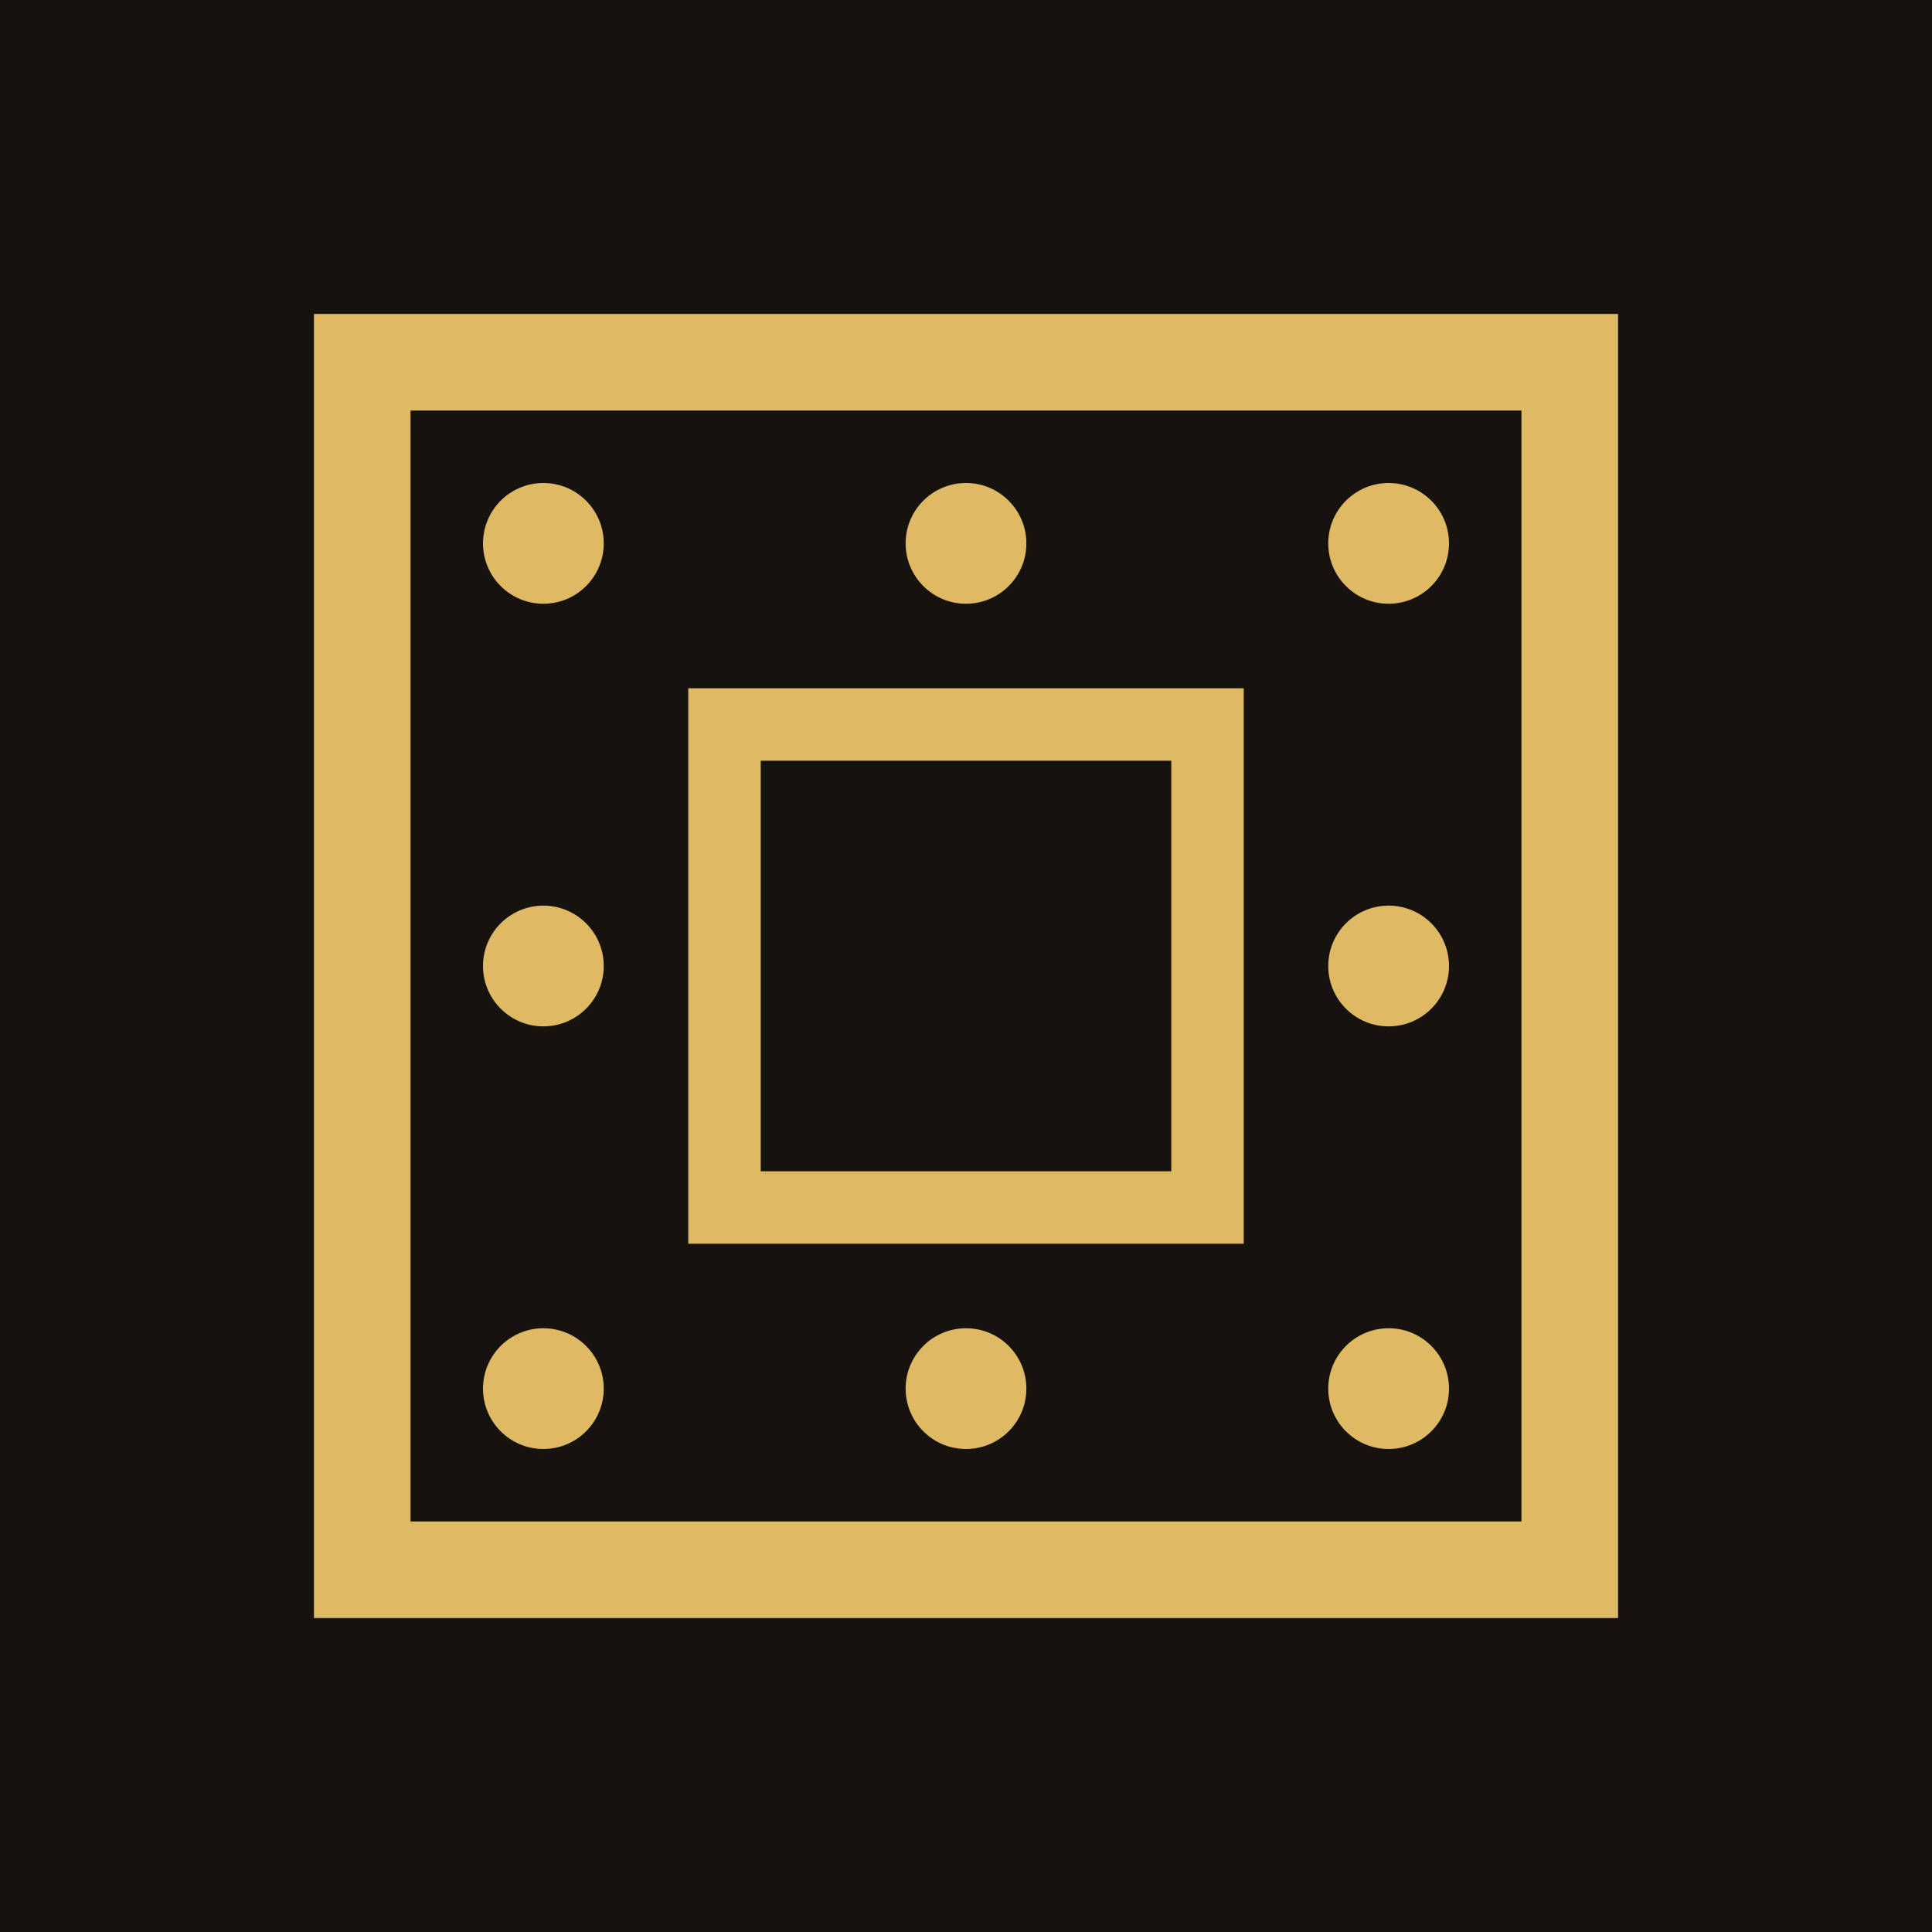
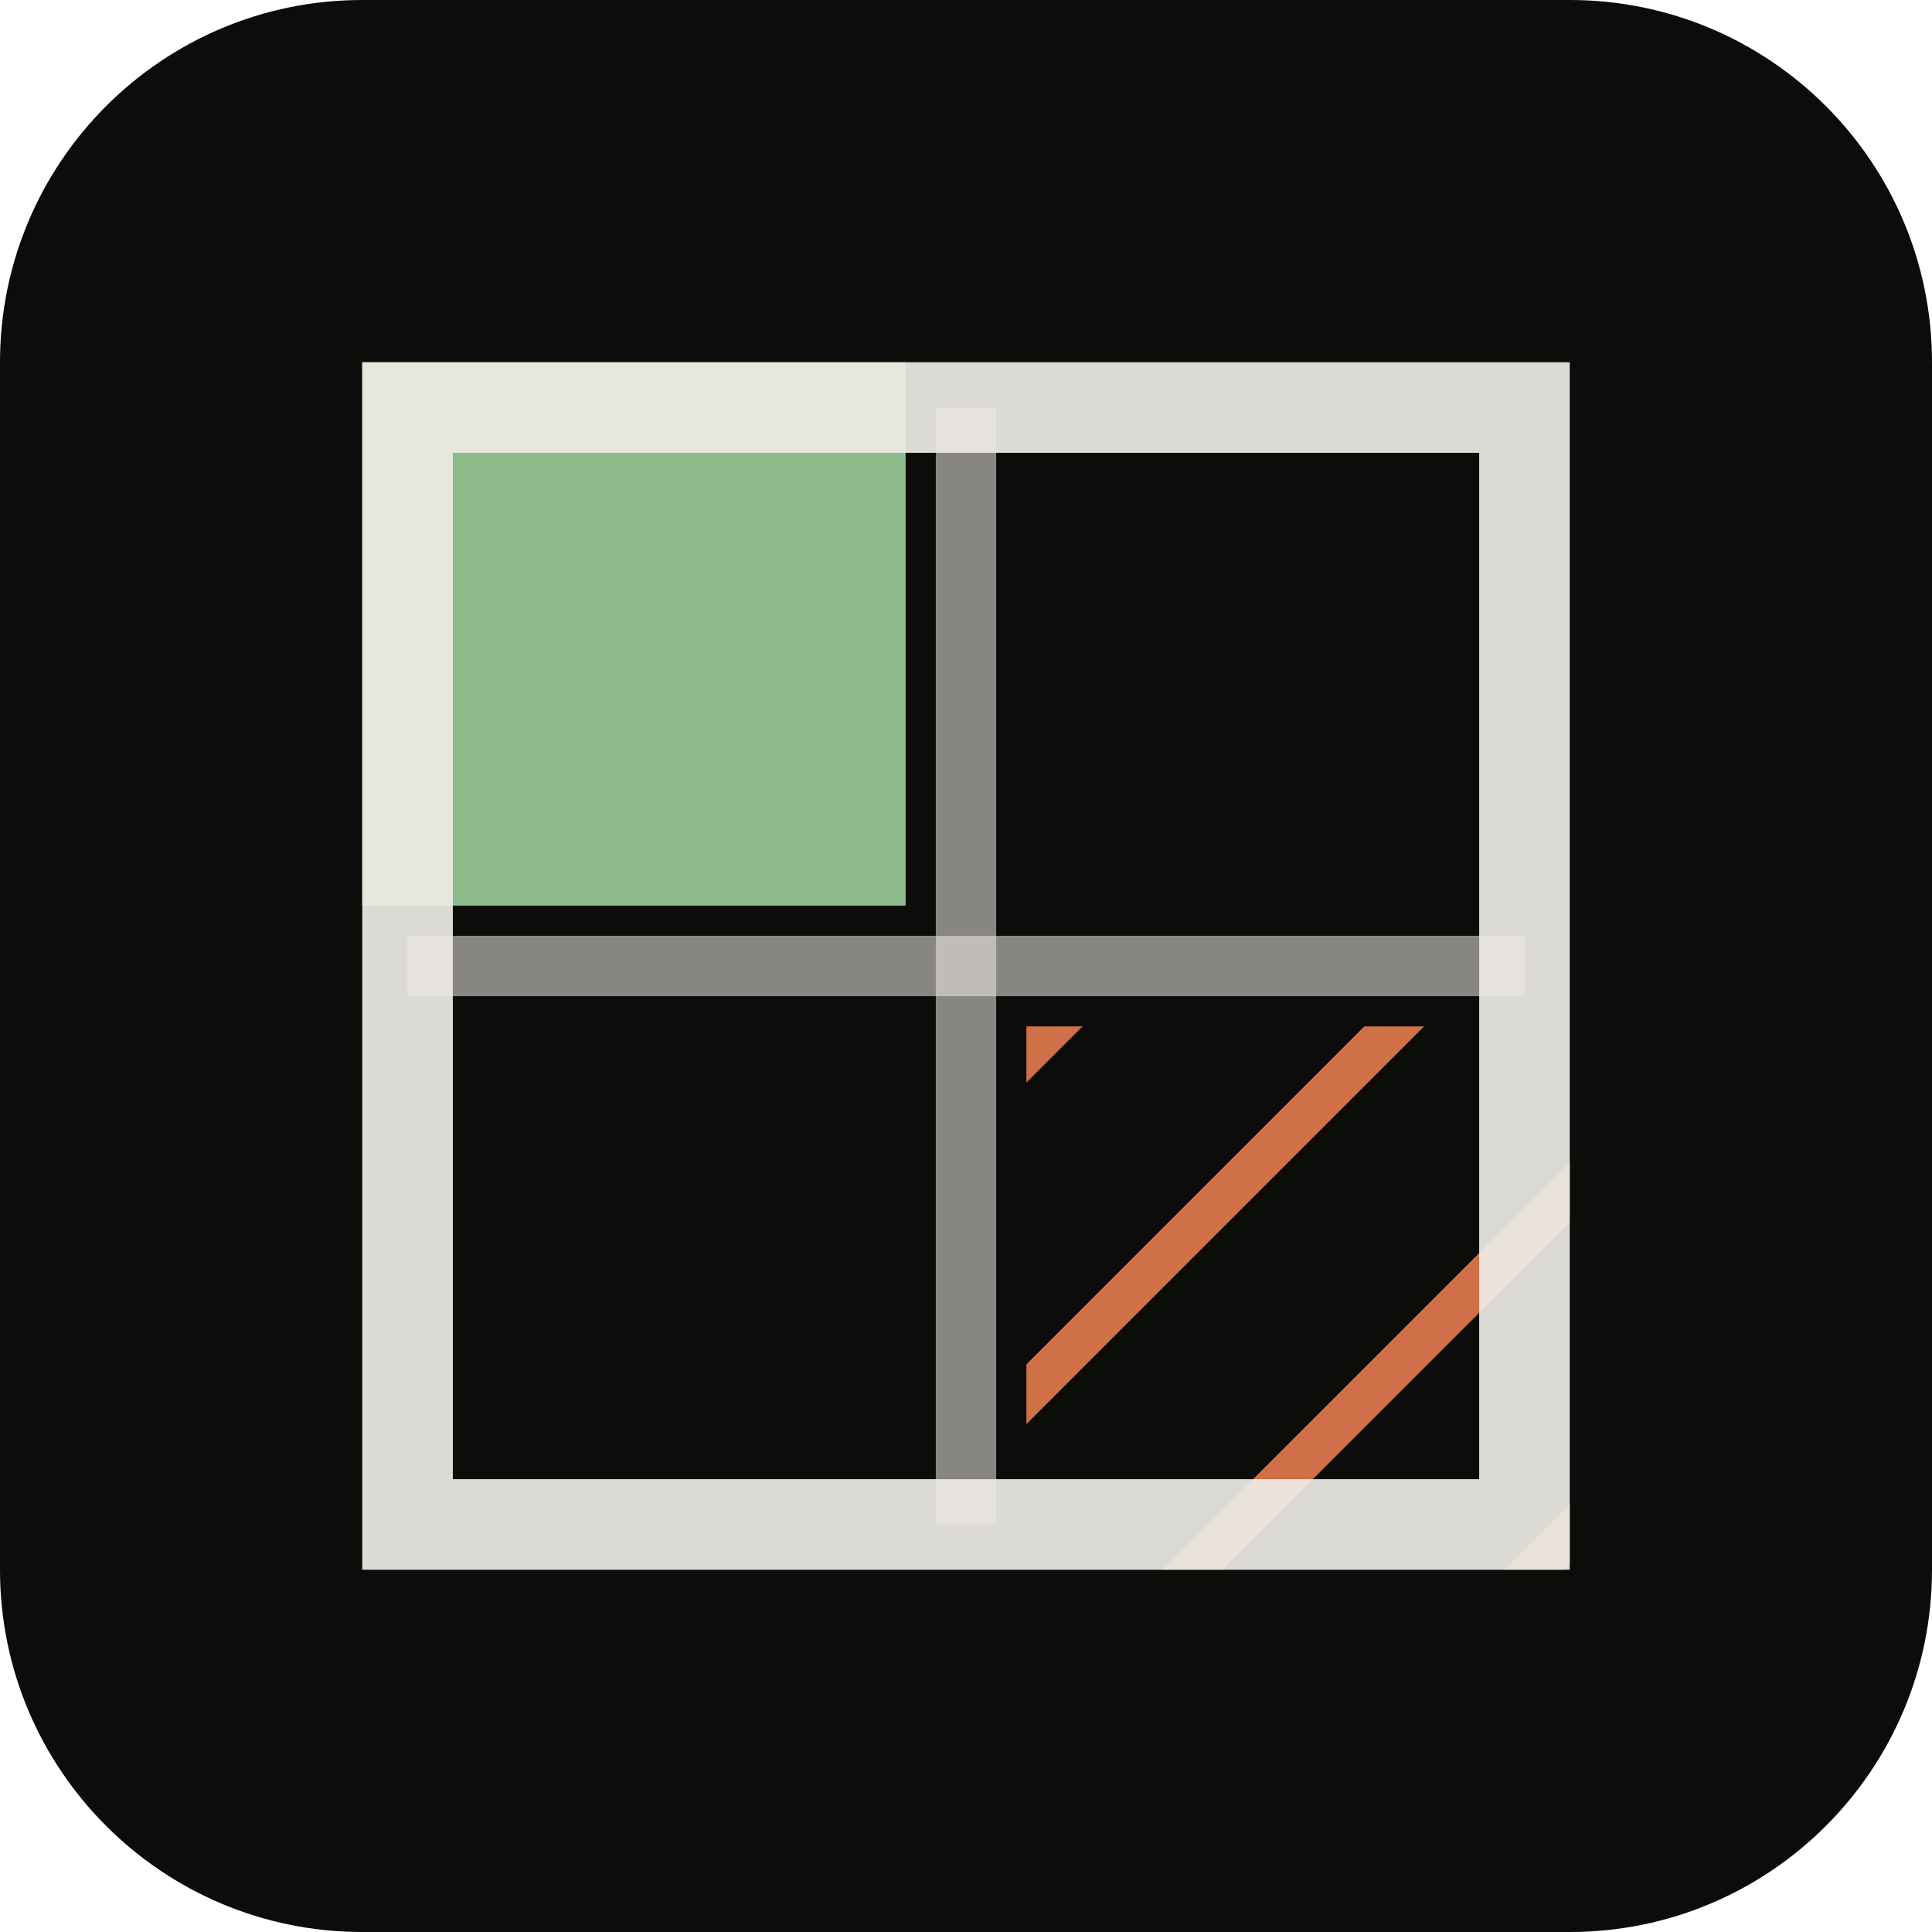
- <svg xmlns="http://www.w3.org/2000/svg" viewBox="0 0 32 32">
-   <rect width="32" height="32" fill="#16130e" />
-   <rect x="6" y="6" width="20" height="20" fill="none" stroke="#dfb963" stroke-width="1.6" />
-   <rect x="12" y="12" width="8" height="8" fill="none" stroke="#dfb963" stroke-width="1.2" />
-   <g fill="#dfb963">
-     <circle cx="9" cy="9" r="1" />
-     <circle cx="23" cy="9" r="1" />
-     <circle cx="9" cy="23" r="1" />
-     <circle cx="23" cy="23" r="1" />
-     <circle cx="16" cy="9" r="1" />
-     <circle cx="16" cy="23" r="1" />
-     <circle cx="9" cy="16" r="1" />
-     <circle cx="23" cy="16" r="1" />
-   </g>
+ <svg xmlns="http://www.w3.org/2000/svg" viewBox="0 0 32 32" role="img" aria-label="Medijana">
+   <rect width="32" height="32" rx="6" fill="#0c0c0b" />
+   <defs>
+     <pattern id="h" width="4" height="4" patternUnits="userSpaceOnUse" patternTransform="rotate(45)">
+       <line x1="0" y1="0" x2="0" y2="4" stroke="#cf7049" stroke-width="1.4" />
+     </pattern>
+   </defs>
+   <rect x="6" y="6" width="9" height="9" fill="#8fba8c" />
+   <rect x="17" y="17" width="9" height="9" fill="url(#h)" />
+   <rect x="6.75" y="6.75" width="18.5" height="18.5" fill="none" stroke="#eeebe5" stroke-width="1.5" opacity=".92" />
+   <line x1="16" y1="6.75" x2="16" y2="25.25" stroke="#eeebe5" stroke-width="1" opacity=".55" />
+   <line x1="6.75" y1="16" x2="25.25" y2="16" stroke="#eeebe5" stroke-width="1" opacity=".55" />
</svg>
